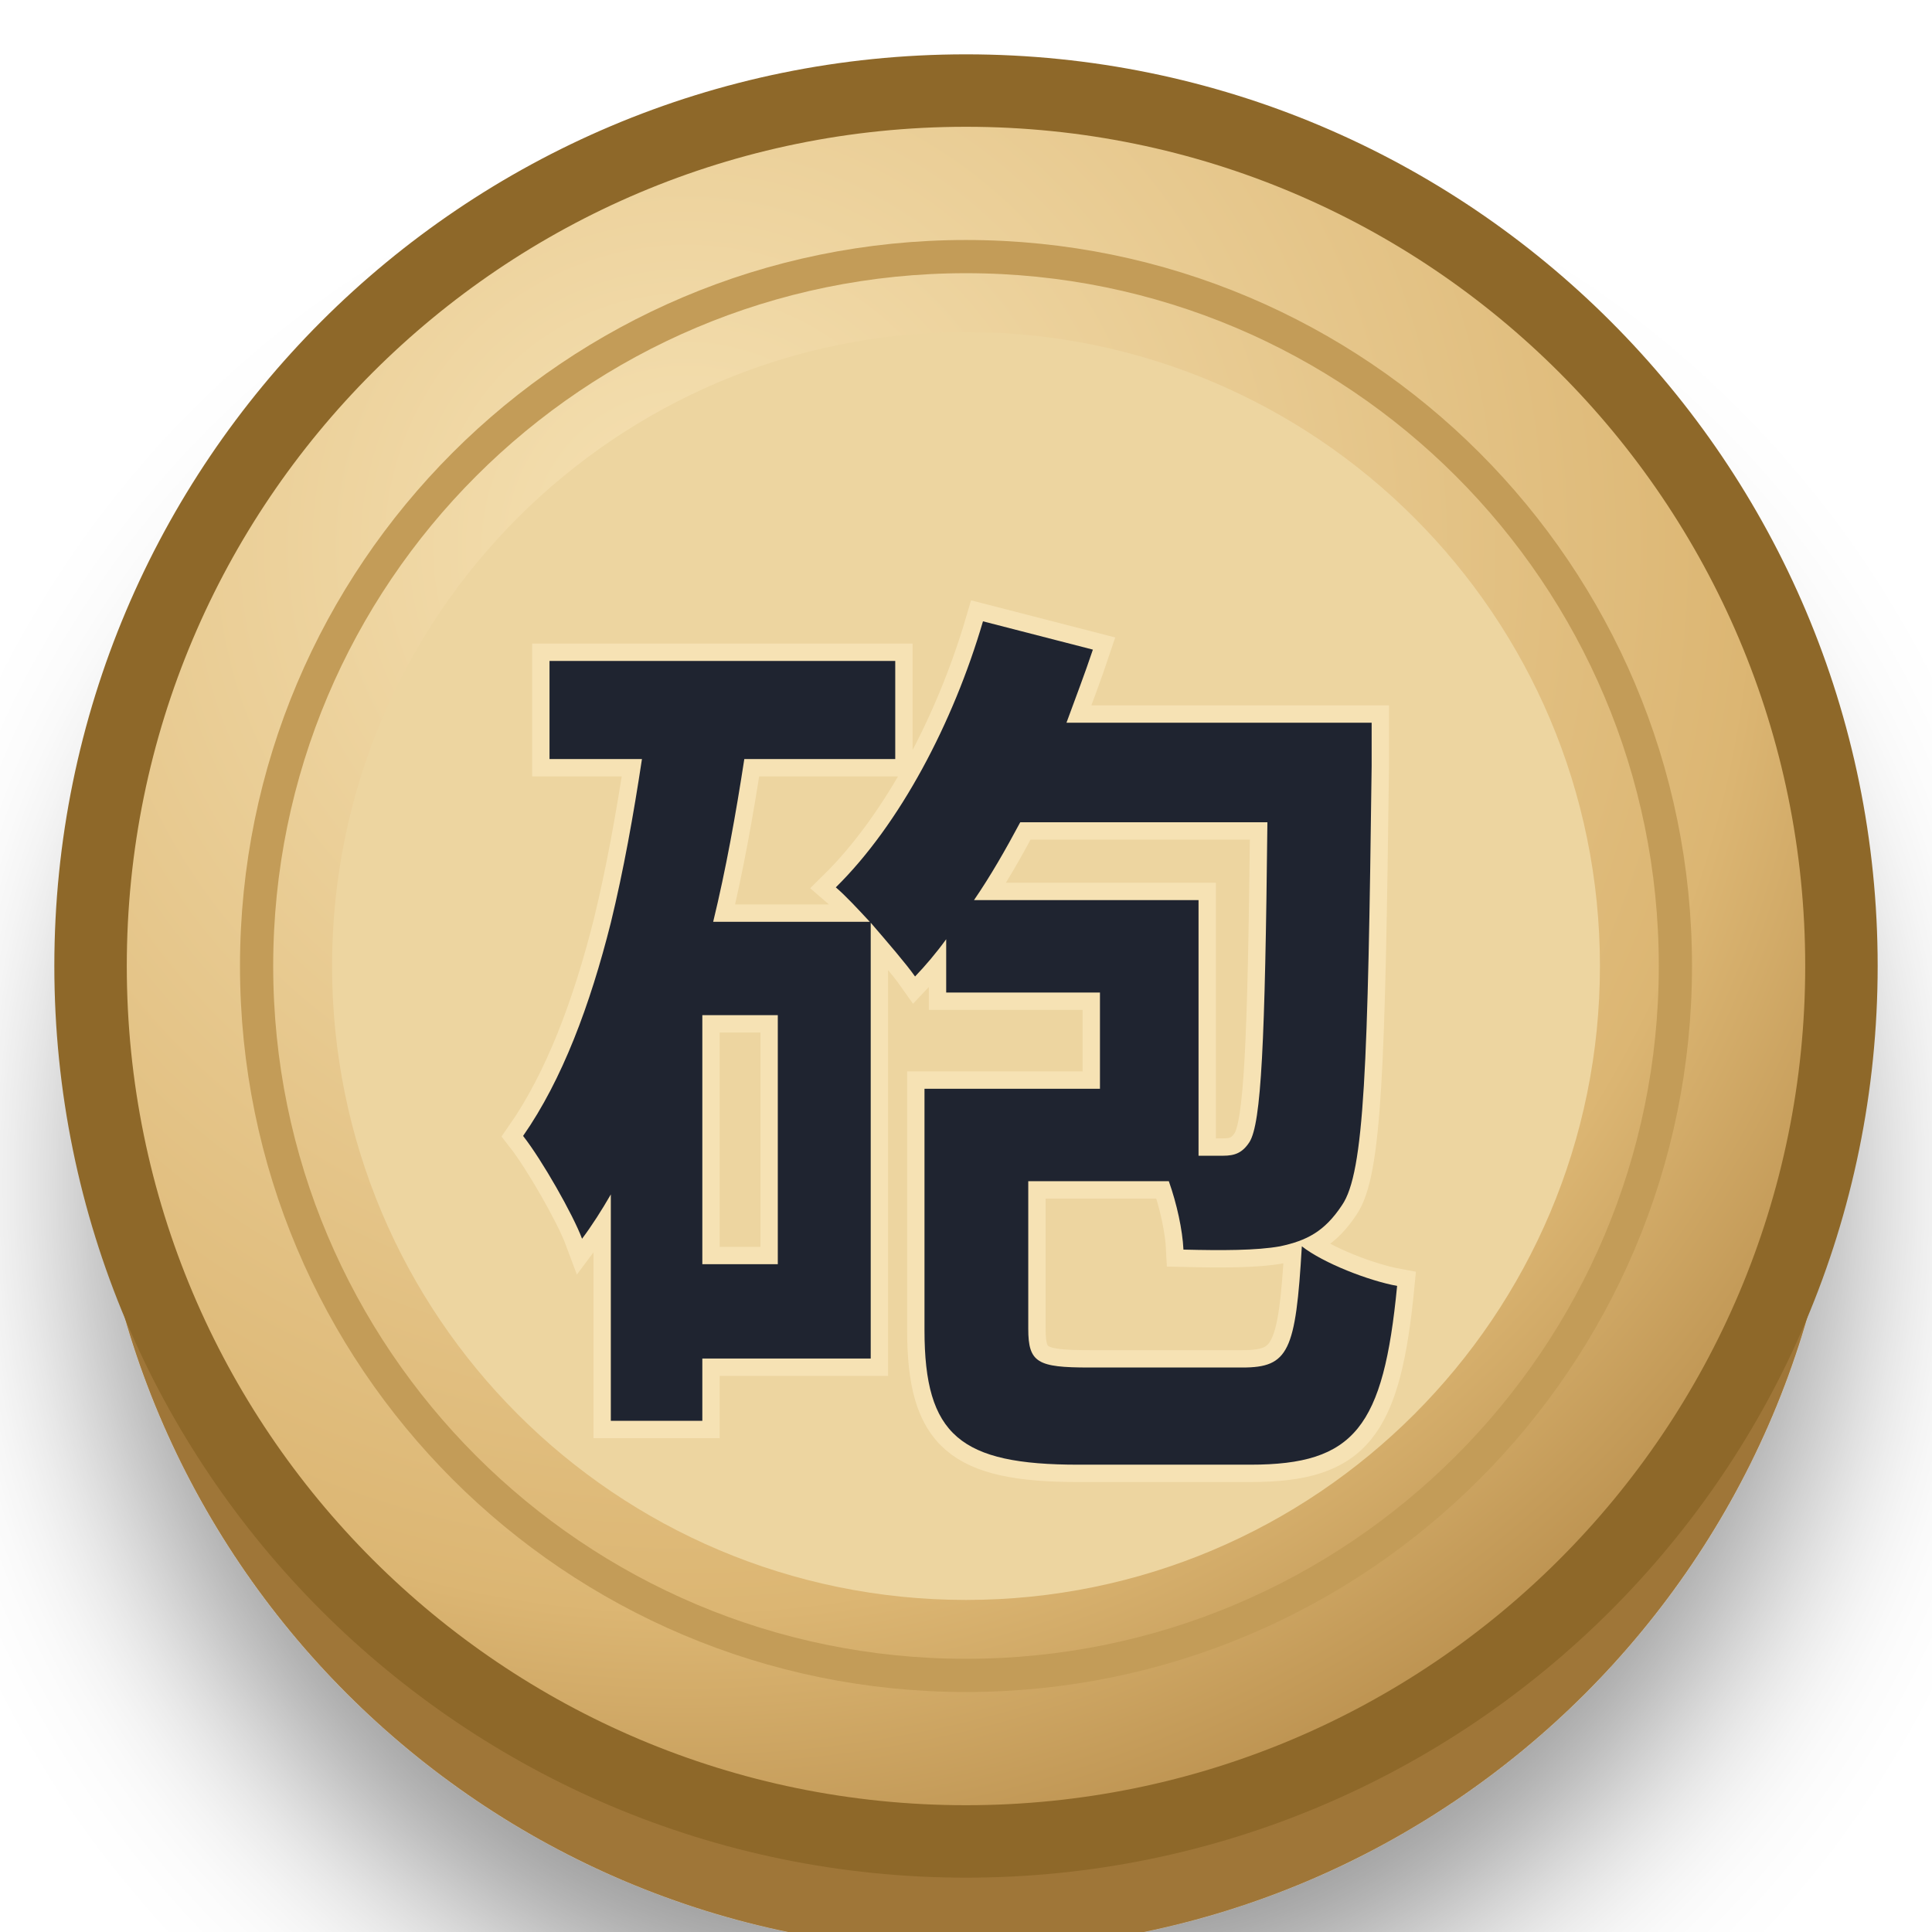
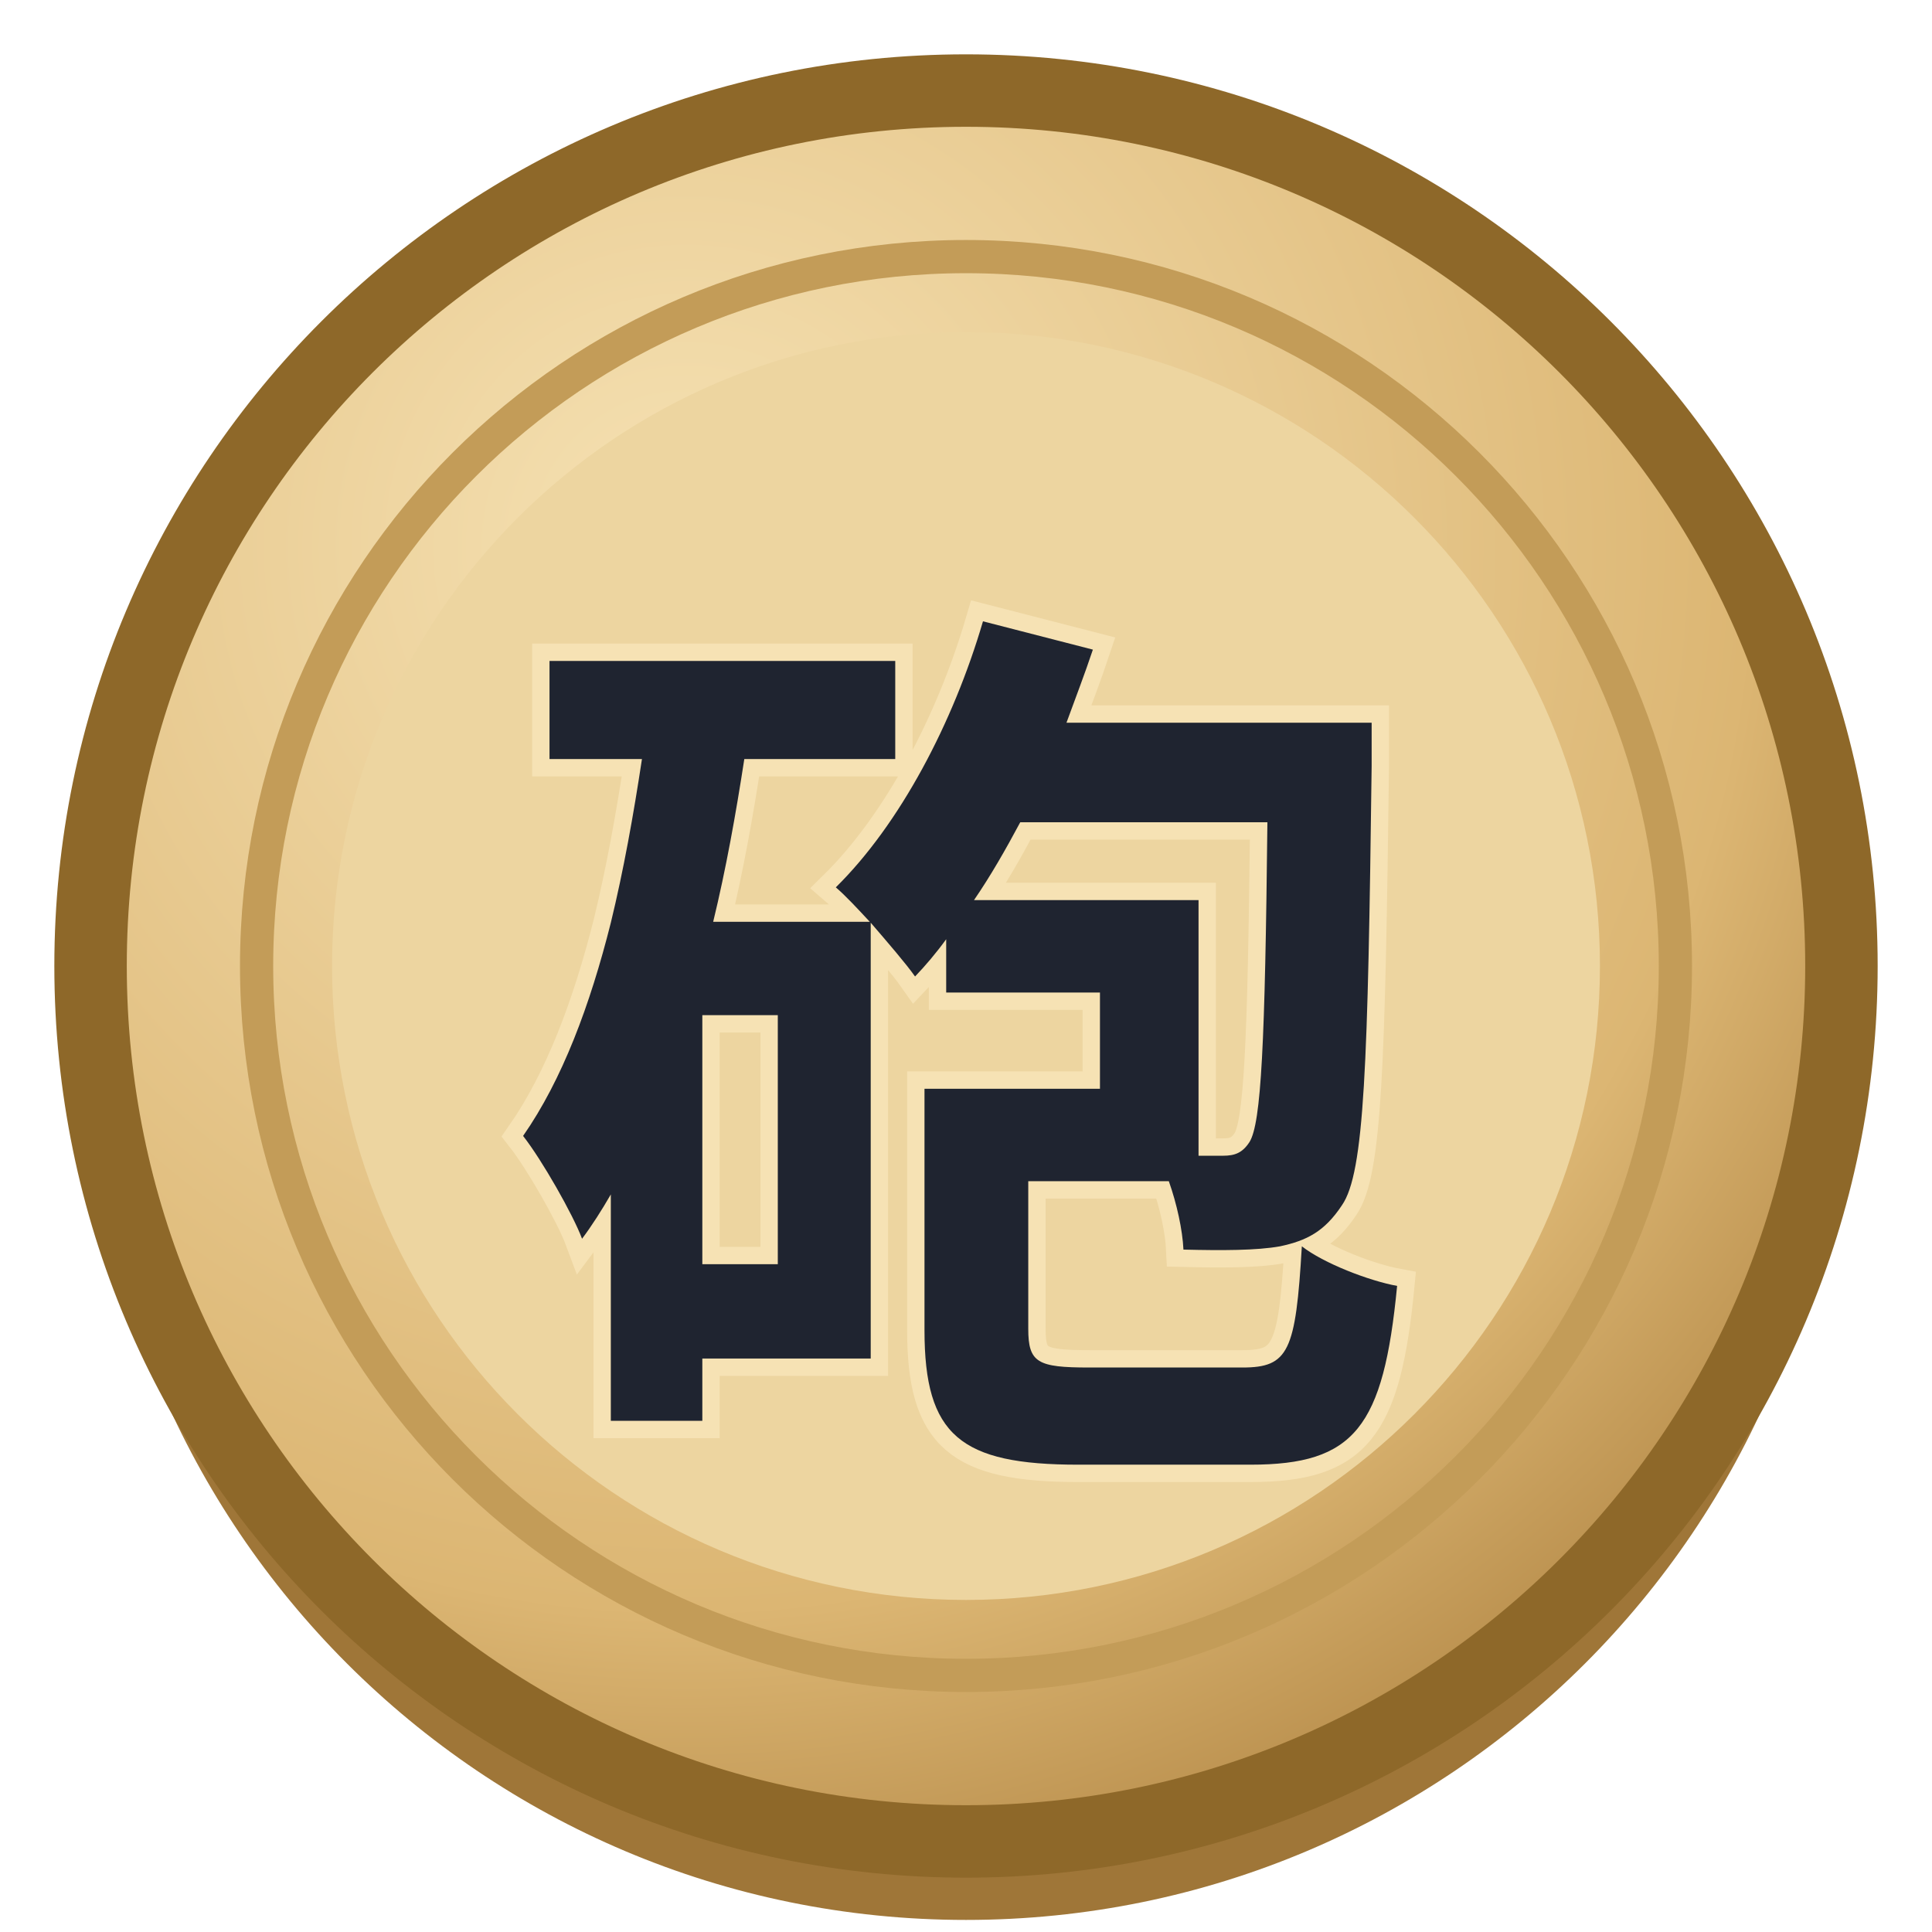
<svg xmlns="http://www.w3.org/2000/svg" width="64" height="64" viewBox="0 0 64 64">
  <defs>
    <radialGradient id="piece-dome-black_cannon" cx="34%" cy="26%" r="78%">
      <stop offset="0%" stop-color="#F6E2B4" />
      <stop offset="78%" stop-color="#DCB673" />
      <stop offset="100%" stop-color="#BC9250" />
    </radialGradient>
-     <filter id="piece-shadow-black_cannon" x="-30%" y="-30%" width="160%" height="175%">
-       <feDropShadow dx="0" dy="3.6" stdDeviation="3.2" flood-color="#000000" flood-opacity="0.42" />
-     </filter>
  </defs>
-   <circle cx="32" cy="35.6" r="29" fill="#9F7638" filter="url(#piece-shadow-black_cannon)" />
+   <circle cx="32" cy="34.6" r="29" fill="#9F7638" />
  <circle cx="32" cy="32" r="29" fill="url(#piece-dome-black_cannon)" stroke="#8E6829" stroke-width="2.4" />
  <circle cx="32" cy="32" r="23.5" fill="none" stroke="#C39C58" stroke-width="1.1" />
  <circle cx="32" cy="32" r="21" fill="#EDD5A0" />
  <text x="32" y="33" text-anchor="middle" dominant-baseline="central" font-family="&quot;KaiTi&quot;,&quot;STKaiti&quot;,&quot;Noto Serif SC&quot;,serif" font-size="30" font-weight="700" fill="#1F2430" stroke="#F6E2B4" stroke-width="1.15" paint-order="stroke">砲</text>
</svg>
